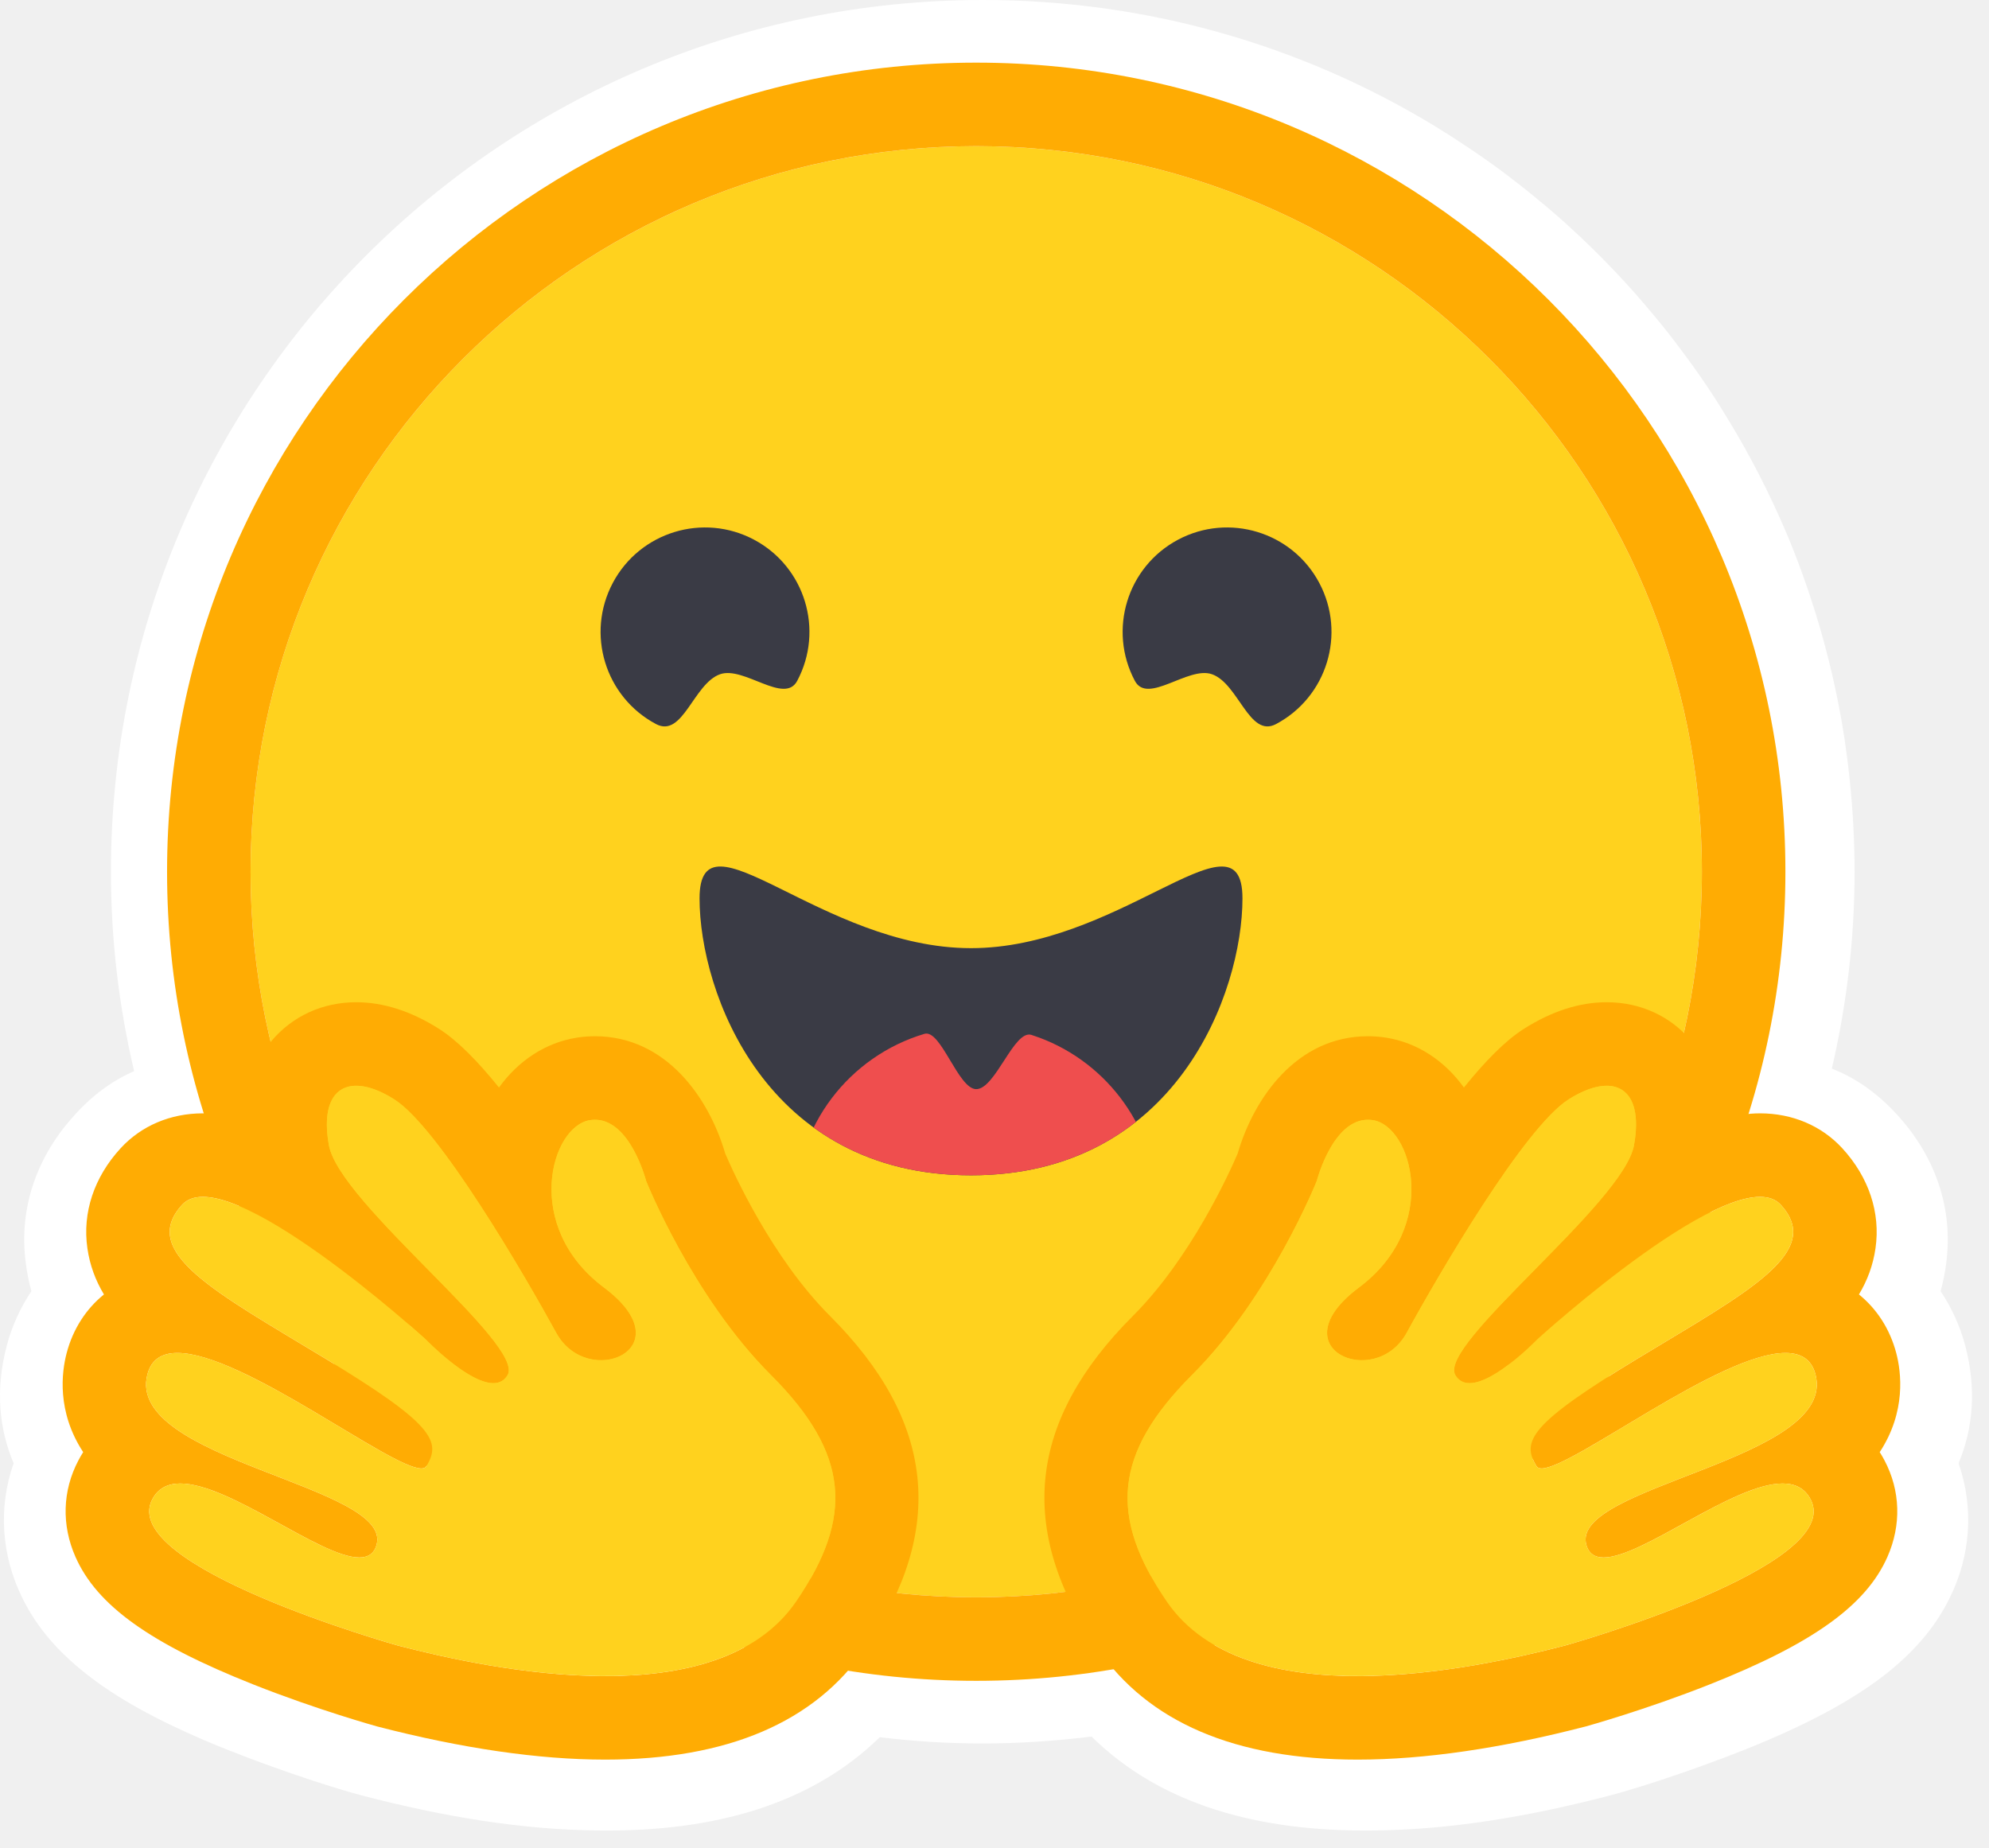
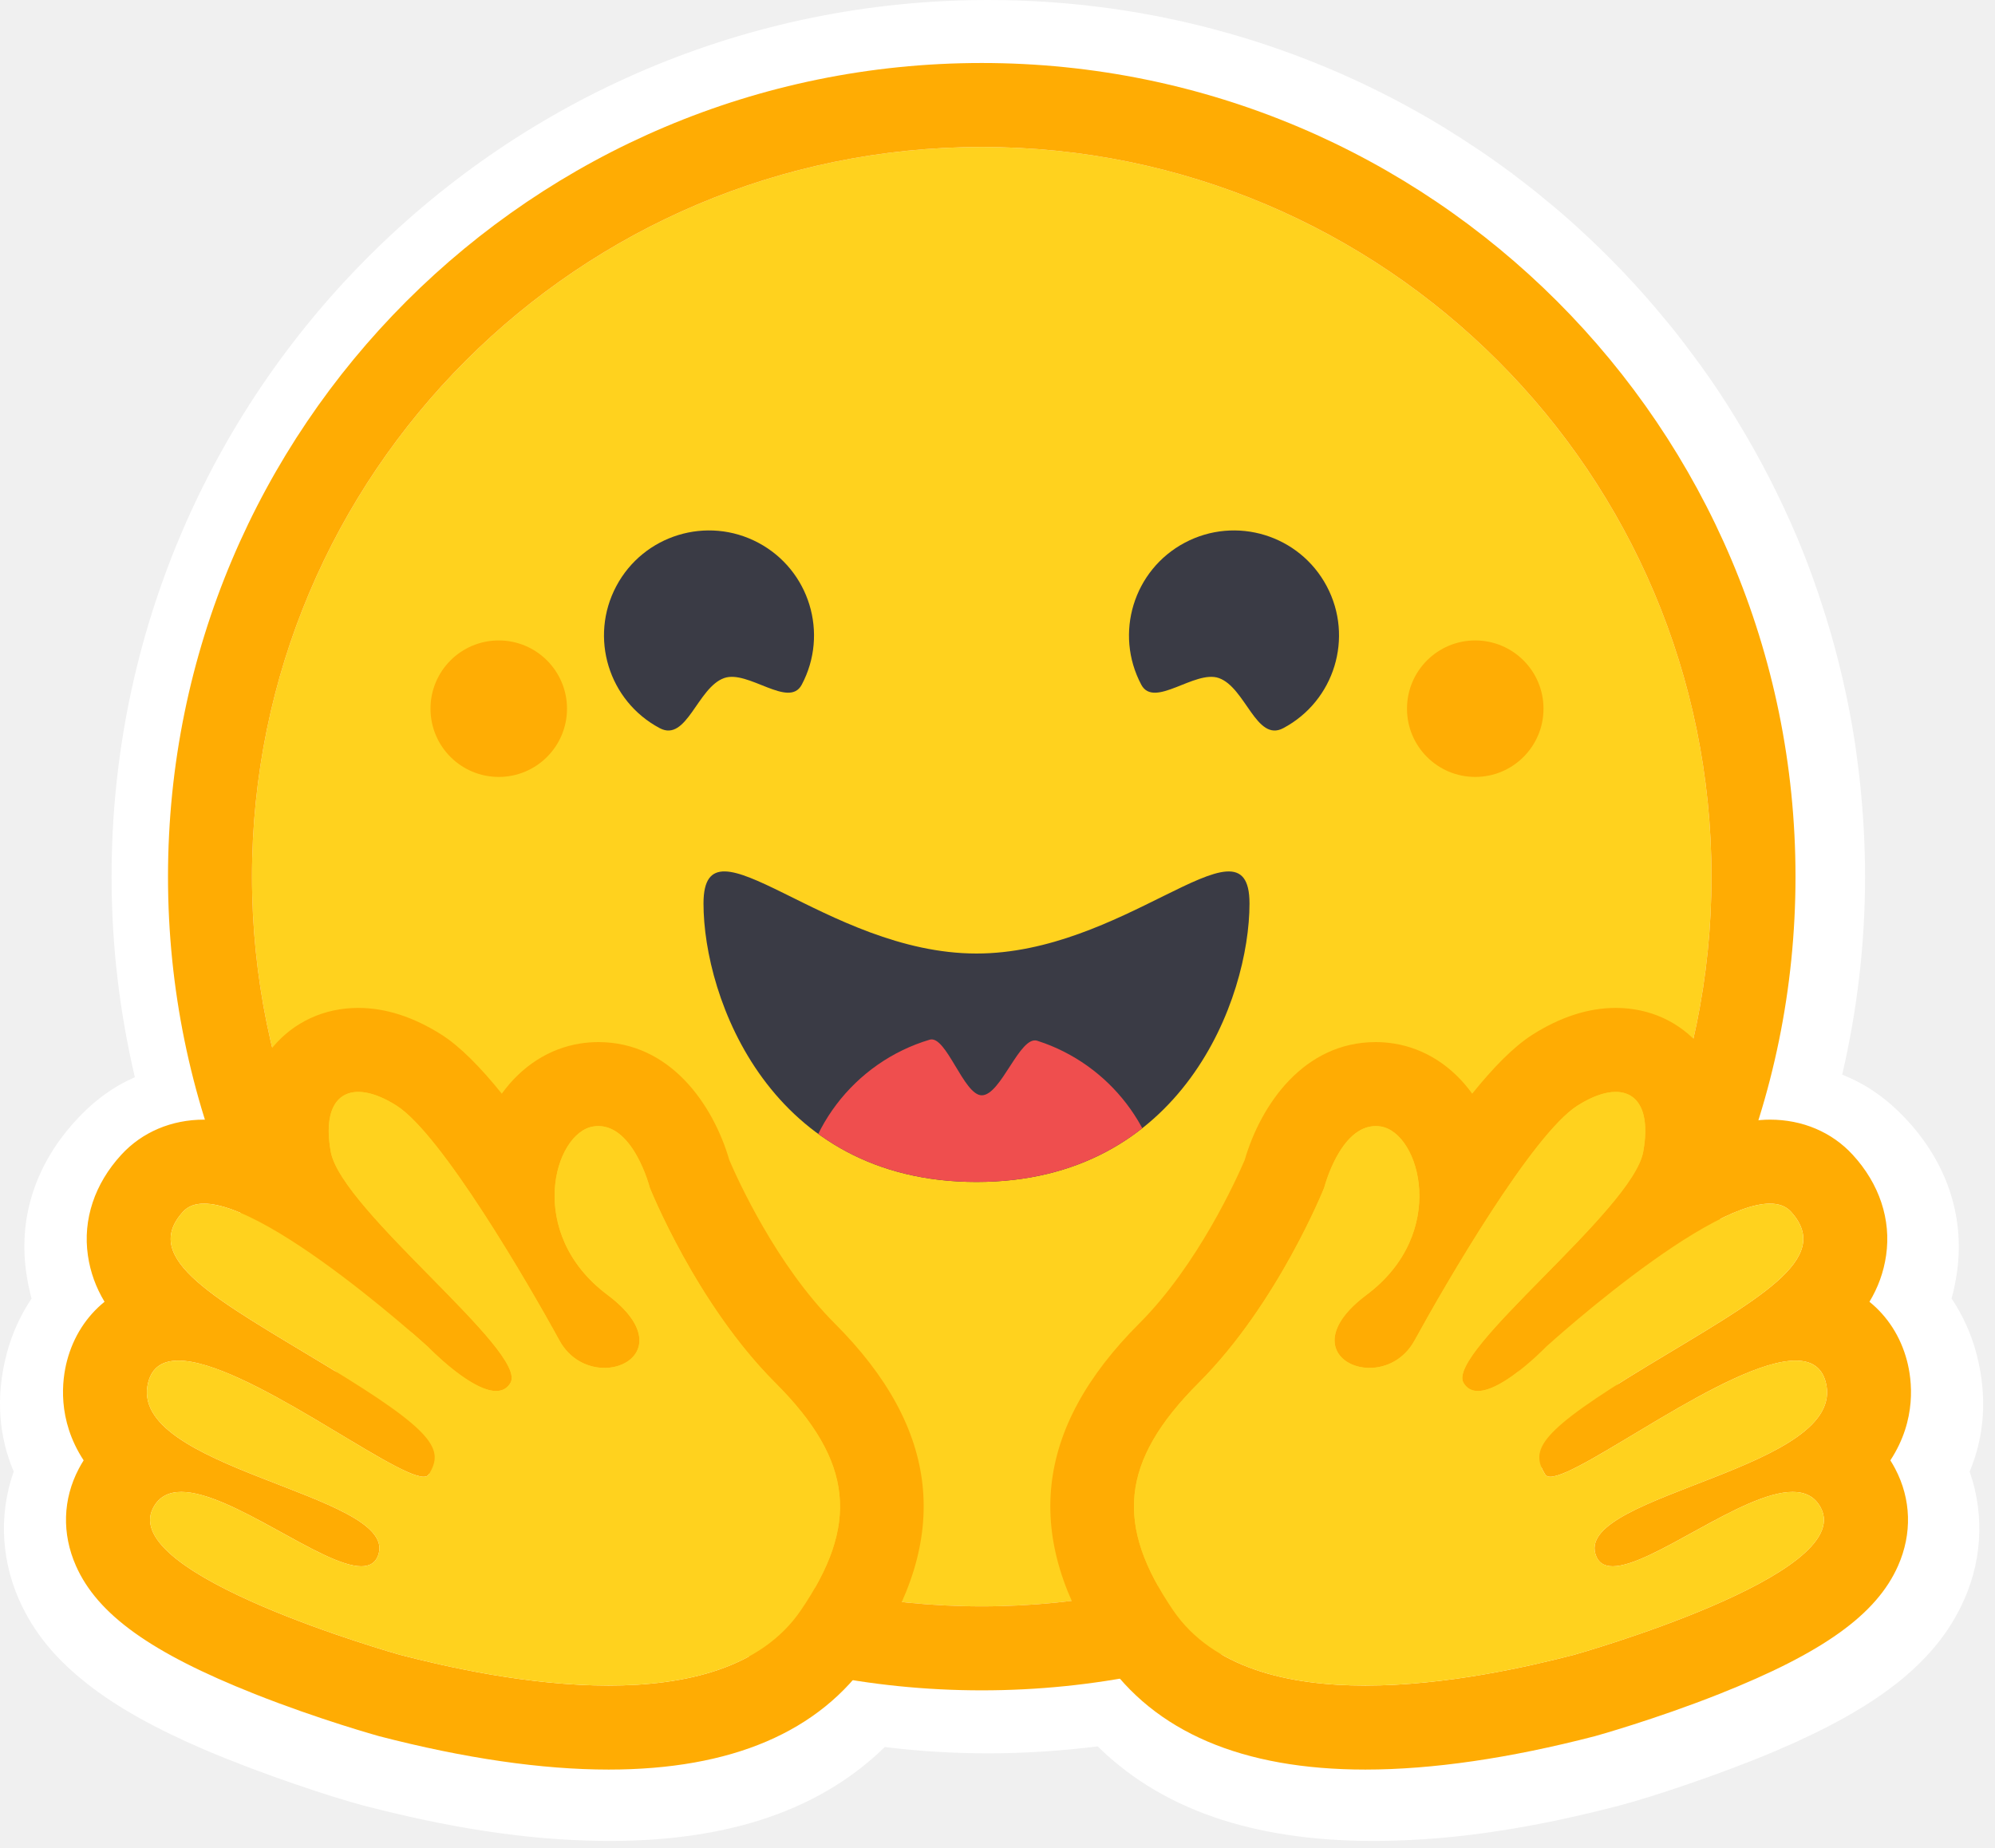
- <svg xmlns="http://www.w3.org/2000/svg" clip-rule="evenodd" fill-rule="evenodd" stroke-linejoin="round" stroke-miterlimit="2" viewBox="0 0 127 118">
-   <clipPath id="a">
-     <path clip-rule="nonzero" d="m62 75.052c13.105 0 17.333-11.684 17.333-17.684 0-3.118-2.096-2.136-5.453-.474-3.103 1.536-7.282 3.653-11.88 3.653-9.573 0-17.333-9.179-17.333-3.179s4.228 17.684 17.333 17.684z" />
-   </clipPath>
-   <path d="m125.057 93.44c1 2.88.76 5.947-.573 8.613-.96 1.947-2.333 3.454-4.013 4.8-2.027 1.6-4.547 2.96-7.587 4.267-3.627 1.547-8.053 3-10.08 3.533-5.187 1.347-10.173 2.2-15.227 2.24-7.226.067-13.453-1.64-17.88-6-2.293.28-4.613.44-6.946.44-2.214 0-4.4-.133-6.574-.4-4.44 4.334-10.64 6.027-17.84 5.96-5.053-.04-10.04-.893-15.24-2.24-2.013-.533-6.44-1.986-10.066-3.533-3.04-1.307-5.56-2.667-7.574-4.267-1.693-1.346-3.066-2.853-4.026-4.8-1.32-2.666-1.574-5.733-.56-8.613-.934-2.2-1.174-4.72-.44-7.507.333-1.266.88-2.44 1.573-3.48-.147-.546-.267-1.106-.347-1.72-.506-3.653.76-6.986 3.147-9.573 1.173-1.293 2.44-2.187 3.76-2.76-.973-4.133-1.48-8.387-1.48-12.733 0-30.747 24.92-55.667 55.667-55.667 10.56 0 20.44 2.933 28.866 8.053 1.52.934 3.014 1.934 4.44 3 .707.534 1.414 1.08 2.094 1.654.693.56 1.373 1.146 2.026 1.746 1.974 1.8 3.827 3.734 5.52 5.8.574.68 1.12 1.387 1.654 2.107 1.08 1.427 2.08 2.907 3 4.44 1.4 2.293 2.626 4.693 3.693 7.187.707 1.666 1.32 3.373 1.867 5.12.813 2.613 1.44 5.306 1.866 8.08.134.92.254 1.853.347 2.786.187 1.867.293 3.76.293 5.694 0 4.293-.506 8.506-1.453 12.573 1.467.573 2.853 1.507 4.147 2.92 2.386 2.587 3.653 5.933 3.146 9.587-.08.6-.2 1.16-.346 1.706.693 1.04 1.24 2.214 1.573 3.48.733 2.787.493 5.307-.427 7.507" fill="#fff" fill-rule="nonzero" />
-   <circle cx="62.333" cy="55.667" fill="#ffd21e" r="46.333" />
-   <g fill-rule="nonzero">
-     <path d="m108.667 55.667c0-25.59-20.744-46.334-46.334-46.334-25.589 0-46.333 20.744-46.333 46.334 0 25.589 20.744 46.333 46.333 46.333 25.59 0 46.334-20.744 46.334-46.333zm-98 0c0-28.535 23.132-51.667 51.666-51.667 28.535 0 51.667 23.132 51.667 51.667 0 28.534-23.132 51.666-51.667 51.666-28.534 0-51.666-23.132-51.666-51.666z" fill="#ffac03" />
-     <path d="m77.387 43.055c1.7.6 2.376 4.093 4.092 3.181 3.251-1.729 4.485-5.765 2.757-9.016-1.729-3.251-5.765-4.485-9.016-2.757-3.251 1.729-4.485 5.765-2.757 9.016.816 1.535 3.406-.96 4.924-.424z" fill="#3a3b45" />
-     <path d="m45.978 43.055c-1.699.6-2.375 4.093-4.092 3.181-3.251-1.729-4.485-5.765-2.756-9.016 1.728-3.251 5.765-4.485 9.016-2.757 3.251 1.729 4.485 5.765 2.756 9.016-.815 1.535-3.405-.96-4.924-.424z" fill="#3a3b45" />
-     <path d="m62 75.052c13.105 0 17.333-11.684 17.333-17.684 0-3.118-2.096-2.136-5.453-.474-3.103 1.536-7.282 3.653-11.88 3.653-9.573 0-17.333-9.179-17.333-3.179s4.228 17.684 17.333 17.684z" fill="#3a3b45" />
+ <svg xmlns="http://www.w3.org/2000/svg" xmlns:xlink="http://www.w3.org/1999/xlink" width="95px" height="88px" viewBox="0 0 95 88" version="1.1">
+   <defs>
+     <path d="M13,14.789 C22.828,14.789 26,6.026 26,1.526 C26,-0.812 24.428,-0.076 21.91,1.17 C19.583,2.322 16.448,3.91 13,3.91 C5.82,3.91 0,-2.974 0,1.526 C0,6.026 3.172,14.789 13,14.789 Z" id="path-1" />
+   </defs>
+   <g id="Page-1" stroke="none" stroke-width="1" fill="none" fill-rule="evenodd">
+     <g id="icon_desktop">
+       <g id="icon">
+         <g id="icon_desktop">
+           <g id="Group-2">
+             <g id="Group">
+               <path d="M93.793,70.08 C94.543,72.24 94.363,74.54 93.363,76.54 C92.643,78 91.613,79.13 90.353,80.14 C88.833,81.34 86.943,82.36 84.663,83.34 C81.943,84.5 78.623,85.59 77.103,85.99 C73.213,87 69.473,87.64 65.683,87.67 C60.263,87.72 55.593,86.44 52.273,83.17 C50.553,83.38 48.813,83.5 47.063,83.5 C45.403,83.5 43.763,83.4 42.133,83.2 C38.803,86.45 34.153,87.72 28.753,87.67 C24.963,87.64 21.223,87 17.323,85.99 C15.813,85.59 12.493,84.5 9.773,83.34 C7.493,82.36 5.603,81.34 4.093,80.14 C2.823,79.13 1.793,78 1.073,76.54 C0.083,74.54 -0.107,72.24 0.653,70.08 C-0.047,68.43 -0.227,66.54 0.323,64.45 C0.573,63.5 0.983,62.62 1.503,61.84 C1.393,61.43 1.303,61.01 1.243,60.55 C0.863,57.81 1.813,55.31 3.603,53.37 C4.483,52.4 5.433,51.73 6.423,51.3 C5.693,48.2 5.313,45.01 5.313,41.75 C5.313,18.69 24.003,0 47.063,0 C54.983,0 62.393,2.2 68.713,6.04 C69.853,6.74 70.973,7.49 72.043,8.29 C72.573,8.69 73.103,9.1 73.613,9.53 C74.133,9.95 74.643,10.39 75.133,10.84 C76.613,12.19 78.003,13.64 79.273,15.19 C79.703,15.7 80.113,16.23 80.513,16.77 C81.323,17.84 82.073,18.95 82.763,20.1 C83.813,21.82 84.733,23.62 85.533,25.49 C86.063,26.74 86.523,28.02 86.933,29.33 C87.543,31.29 88.013,33.31 88.333,35.39 C88.433,36.08 88.523,36.78 88.593,37.48 C88.733,38.88 88.813,40.3 88.813,41.75 C88.813,44.97 88.433,48.13 87.723,51.18 C88.823,51.61 89.863,52.31 90.833,53.37 C92.623,55.31 93.573,57.82 93.193,60.56 C93.133,61.01 93.043,61.43 92.933,61.84 C93.453,62.62 93.863,63.5 94.113,64.45 C94.663,66.54 94.483,68.43 93.793,70.08" id="Fill-1" fill="#FFFFFF" fill-rule="nonzero" />
+               <circle id="Oval" fill="#FFD21E" fill-rule="nonzero" cx="46.75" cy="41.75" r="34.75" />
+               <path d="M81.5,41.75 C81.5,22.558 65.942,7 46.75,7 C27.558,7 12,22.558 12,41.75 C12,60.942 27.558,76.5 46.75,76.5 C65.942,76.5 81.5,60.942 81.5,41.75 Z M8,41.75 C8,20.349 25.349,3 46.75,3 C68.151,3 85.5,20.349 85.5,41.75 C85.5,63.151 68.151,80.5 46.75,80.5 C25.349,80.5 8,63.151 8,41.75 Z" id="Oval" fill="#FFAC03" fill-rule="nonzero" />
+               <path d="M57.172,31.715 C58.086,32.711 57.304,35.262 58.762,35.262 C61.524,35.262 63.762,33.024 63.762,30.262 C63.762,27.501 61.524,25.262 58.762,25.262 C56.001,25.262 53.762,27.501 53.762,30.262 C53.762,31.565 56.355,30.825 57.172,31.715 Z" id="Oval-2" fill="#3A3B45" fill-rule="nonzero" transform="translate(58.7621, 30.2621) rotate(-28) translate(-58.7621, -30.2621) " />
+               <path d="M32.172,31.715 C33.086,32.711 32.304,35.262 33.762,35.262 C36.524,35.262 38.762,33.024 38.762,30.262 C38.762,27.501 36.524,25.262 33.762,25.262 C31.001,25.262 28.762,27.501 28.762,30.262 C28.762,31.565 31.355,30.825 32.172,31.715 Z" id="Oval-2" fill="#3A3B45" fill-rule="nonzero" transform="translate(33.7621, 30.2621) scale(-1, 1) rotate(-28) translate(-33.7621, -30.2621) " />
+               <g id="Oval-4" transform="translate(33.5, 41.5)">
+                 <g id="Mask" fill-rule="nonzero" fill="#3A3B45">
+                   <path d="M13,14.789 C22.828,14.789 26,6.026 26,1.526 C26,-0.812 24.428,-0.076 21.91,1.17 C19.583,2.322 16.448,3.91 13,3.91 C5.82,3.91 0,-2.974 0,1.526 C0,6.026 3.172,14.789 13,14.789 Z" id="path-1" />
+                 </g>
+                 <g id="Clipped">
+                   <mask id="mask-2" fill="white">
+                     <use xlink:href="#path-1" />
+                   </mask>
+                   <g id="path-1" />
+                   <path d="M13.25,25 C18.04,25 21.923,21.117 21.923,16.327 C21.923,12.596 19.567,9.416 16.262,8.191 C16.14,8.146 16.018,8.104 15.893,8.064 C15.06,7.798 14.172,10.662 13.25,10.662 C12.389,10.662 11.557,7.78 10.771,8.013 C7.189,9.08 4.577,12.398 4.577,16.327 C4.577,21.117 8.46,25 13.25,25 Z" id="Shape" fill="#EF4E4E" fill-rule="nonzero" mask="url(#mask-2)" />
+                 </g>
+               </g>
+               <circle id="Oval-3" fill="#FFD21E" fill-rule="nonzero" style="mix-blend-mode: multiply;" cx="70.25" cy="33.75" r="3.25" />
+               <circle id="Oval-3" fill="#FFD21E" fill-rule="nonzero" style="mix-blend-mode: multiply;" cx="23.75" cy="33.75" r="3.25" />
+             </g>
+           </g>
+         </g>
+         <g id="Group-4" transform="translate(3, 48)" fill-rule="nonzero">
+           <path d="M14.062,0 L14.062,0 C12.443,0 10.996,0.665 9.987,1.871 C9.363,2.618 8.711,3.822 8.658,5.625 C7.979,5.43 7.326,5.321 6.716,5.321 C5.166,5.321 3.766,5.915 2.776,6.994 C1.504,8.379 0.939,10.081 1.185,11.784 C1.302,12.595 1.573,13.322 1.978,13.995 C1.124,14.686 0.495,15.648 0.191,16.805 C-0.047,17.712 -0.291,19.601 0.983,21.547 C0.902,21.674 0.826,21.806 0.755,21.941 C-0.011,23.395 -0.06,25.038 0.616,26.568 C1.641,28.887 4.188,30.714 9.134,32.675 C12.211,33.895 15.026,34.675 15.051,34.682 C19.119,35.737 22.798,36.273 25.983,36.273 C31.837,36.273 36.028,34.48 38.44,30.944 C42.322,25.25 41.767,20.042 36.744,15.022 C33.964,12.244 32.116,8.148 31.731,7.249 C30.955,4.587 28.903,1.628 25.492,1.628 L25.491,1.628 C25.204,1.628 24.914,1.651 24.628,1.696 C23.134,1.931 21.828,2.791 20.895,4.085 C19.888,2.833 18.91,1.837 18.025,1.275 C16.691,0.429 15.358,0 14.062,0 M14.062,4 C14.572,4 15.195,4.217 15.882,4.653 C18.015,6.006 22.131,13.081 23.638,15.833 C24.143,16.755 25.006,17.145 25.783,17.145 C27.325,17.145 28.529,15.612 25.924,13.664 C22.007,10.733 23.381,5.942 25.251,5.647 C25.333,5.634 25.414,5.628 25.492,5.628 C27.192,5.628 27.942,8.558 27.942,8.558 C27.942,8.558 30.14,14.078 33.916,17.851 C37.692,21.625 37.887,24.654 35.135,28.69 C33.258,31.442 29.665,32.273 25.983,32.273 C22.164,32.273 18.249,31.379 16.055,30.81 C15.947,30.782 2.604,27.013 4.294,23.805 C4.578,23.266 5.046,23.05 5.635,23.05 C8.015,23.05 12.344,26.592 14.205,26.592 C14.621,26.592 14.914,26.415 15.034,25.983 C15.827,23.138 2.977,21.942 4.06,17.821 C4.251,17.092 4.769,16.796 5.497,16.797 C8.642,16.797 15.698,22.328 17.177,22.328 C17.29,22.328 17.371,22.295 17.415,22.225 C18.156,21.029 17.75,20.194 12.527,17.033 C7.304,13.871 3.638,11.969 5.723,9.699 C5.963,9.437 6.303,9.321 6.716,9.321 C9.887,9.322 17.379,16.14 17.379,16.14 C17.379,16.14 19.401,18.243 20.624,18.243 C20.905,18.243 21.144,18.132 21.306,17.858 C22.173,16.396 13.253,9.636 12.75,6.847 C12.409,4.957 12.989,4 14.062,4" id="Fill-1" fill="#FFAC03" />
+           <path d="M35.135,28.69 C37.887,24.654 37.692,21.625 33.916,17.851 C30.14,14.078 27.942,8.558 27.942,8.558 C27.942,8.558 27.121,5.352 25.251,5.647 C23.381,5.942 22.008,10.733 25.925,13.664 C29.842,16.594 25.145,18.585 23.638,15.833 C22.131,13.081 18.016,6.006 15.882,4.653 C13.749,3.3 12.247,4.058 12.75,6.847 C13.253,9.636 22.174,16.396 21.306,17.859 C20.438,19.321 17.379,16.14 17.379,16.14 C17.379,16.14 7.807,7.429 5.723,9.699 C3.639,11.969 7.304,13.871 12.527,17.033 C17.751,20.194 18.156,21.029 17.415,22.225 C16.673,23.421 5.143,13.7 4.06,17.821 C2.978,21.942 15.827,23.138 15.034,25.983 C14.241,28.829 5.983,20.598 4.294,23.805 C2.604,27.013 15.947,30.782 16.055,30.81 C20.365,31.928 31.311,34.297 35.135,28.69" id="Fill-4" fill="#FFD21E" />
+         </g>
+         <g id="Group-4" transform="translate(70.5, 66.5) scale(-1, 1) translate(-70.5, -66.5) translate(50, 48)" fill-rule="nonzero">
+           <path d="M14.062,0 L14.062,0 C12.443,0 10.996,0.665 9.987,1.871 C9.363,2.618 8.711,3.822 8.658,5.625 C7.979,5.43 7.326,5.321 6.716,5.321 C5.166,5.321 3.766,5.915 2.776,6.994 C1.504,8.379 0.939,10.081 1.185,11.784 C1.302,12.595 1.573,13.322 1.978,13.995 C1.124,14.686 0.495,15.648 0.191,16.805 C-0.047,17.712 -0.291,19.601 0.983,21.547 C0.902,21.674 0.826,21.806 0.755,21.941 C-0.011,23.395 -0.06,25.038 0.616,26.568 C1.641,28.887 4.188,30.714 9.134,32.675 C12.211,33.895 15.026,34.675 15.051,34.682 C19.119,35.737 22.798,36.273 25.983,36.273 C31.837,36.273 36.028,34.48 38.44,30.944 C42.322,25.25 41.767,20.042 36.744,15.022 C33.964,12.244 32.116,8.148 31.731,7.249 C30.955,4.587 28.903,1.628 25.492,1.628 L25.491,1.628 C25.204,1.628 24.914,1.651 24.628,1.696 C23.134,1.931 21.828,2.791 20.895,4.085 C19.888,2.833 18.91,1.837 18.025,1.275 C16.691,0.429 15.358,0 14.062,0 M14.062,4 C14.572,4 15.195,4.217 15.882,4.653 C18.015,6.006 22.131,13.081 23.638,15.833 C24.143,16.755 25.006,17.145 25.783,17.145 C27.325,17.145 28.529,15.612 25.924,13.664 C22.007,10.733 23.381,5.942 25.251,5.647 C25.333,5.634 25.414,5.628 25.492,5.628 C27.192,5.628 27.942,8.558 27.942,8.558 C27.942,8.558 30.14,14.078 33.916,17.851 C37.692,21.625 37.887,24.654 35.135,28.69 C33.258,31.442 29.665,32.273 25.983,32.273 C22.164,32.273 18.249,31.379 16.055,30.81 C15.947,30.782 2.604,27.013 4.294,23.805 C4.578,23.266 5.046,23.05 5.635,23.05 C8.015,23.05 12.344,26.592 14.205,26.592 C14.621,26.592 14.914,26.415 15.034,25.983 C15.827,23.138 2.977,21.942 4.06,17.821 C4.251,17.092 4.769,16.796 5.497,16.797 C8.642,16.797 15.698,22.328 17.177,22.328 C17.29,22.328 17.371,22.295 17.415,22.225 C18.156,21.029 17.75,20.194 12.527,17.033 C7.304,13.871 3.638,11.969 5.723,9.699 C5.963,9.437 6.303,9.321 6.716,9.321 C9.887,9.322 17.379,16.14 17.379,16.14 C17.379,16.14 19.401,18.243 20.624,18.243 C20.905,18.243 21.144,18.132 21.306,17.858 C22.173,16.396 13.253,9.636 12.75,6.847 C12.409,4.957 12.989,4 14.062,4" id="Fill-1" fill="#FFAC03" />
+           <path d="M35.135,28.69 C37.887,24.654 37.692,21.625 33.916,17.851 C30.14,14.078 27.942,8.558 27.942,8.558 C27.942,8.558 27.121,5.352 25.251,5.647 C23.381,5.942 22.008,10.733 25.925,13.664 C29.842,16.594 25.145,18.585 23.638,15.833 C22.131,13.081 18.016,6.006 15.882,4.653 C13.749,3.3 12.247,4.058 12.75,6.847 C13.253,9.636 22.174,16.396 21.306,17.859 C20.438,19.321 17.379,16.14 17.379,16.14 C17.379,16.14 7.807,7.429 5.723,9.699 C3.639,11.969 7.304,13.871 12.527,17.033 C17.751,20.194 18.156,21.029 17.415,22.225 C16.673,23.421 5.143,13.7 4.06,17.821 C2.978,21.942 15.827,23.138 15.034,25.983 C14.241,28.829 5.983,20.598 4.294,23.805 C2.604,27.013 15.947,30.782 16.055,30.81 C20.365,31.928 31.311,34.297 35.135,28.69" id="Fill-4" fill="#FFD21E" />
+         </g>
+       </g>
+     </g>
  </g>
-   <g clip-path="url(#a)">
-     <path d="m62.333 88.667c6.387 0 11.564-5.178 11.564-11.564 0-4.975-3.141-9.216-7.548-10.848-.162-.06-.326-.116-.491-.169-1.111-.355-2.296 3.464-3.525 3.464-1.148 0-2.257-3.844-3.305-3.532-4.776 1.422-8.259 5.847-8.259 11.085 0 6.386 5.178 11.564 11.564 11.564z" fill="#ef4e4e" fill-rule="nonzero" />
-   </g>
-   <circle cx="93.667" cy="45" fill="#ffd21e" r="4.333" />
-   <circle cx="31.667" cy="45" fill="#ffd21e" r="4.333" />
-   <path d="m22.749 64c-2.158 0-4.088.887-5.433 2.495-.832.996-1.701 2.601-1.772 5.005-.905-.26-1.776-.405-2.589-.405-2.067 0-3.934.792-5.254 2.23-1.696 1.847-2.449 4.116-2.121 6.387.156 1.081.517 2.051 1.057 2.948-1.138.921-1.977 2.204-2.382 3.747-.318 1.209-.643 3.728 1.056 6.322-.108.17-.21.346-.304.526-1.022 1.938-1.087 4.129-.186 6.169 1.367 3.092 4.763 5.528 11.358 8.143 4.102 1.626 7.856 2.666 7.889 2.676 5.424 1.406 10.329 2.121 14.576 2.121 7.805 0 13.393-2.391 16.609-7.105 5.176-7.592 4.436-14.536-2.261-21.23-3.707-3.704-6.171-9.165-6.684-10.364-1.035-3.549-3.771-7.494-8.319-7.494h-.001c-.383 0-.769.03-1.151.09-1.992.314-3.733 1.46-4.977 3.186-1.343-1.67-2.647-2.998-3.827-3.747-1.778-1.128-3.556-1.7-5.284-1.7m0 5.333c.68 0 1.511.29 2.427.871 2.844 1.804 8.332 11.237 10.341 14.907.674 1.229 1.824 1.749 2.86 1.749 2.056 0 3.662-2.044.188-4.641-5.222-3.908-3.39-10.296-.897-10.69.109-.017.217-.025.321-.025 2.267 0 3.267 3.907 3.267 3.907s2.931 7.36 7.965 12.39c5.035 5.032 5.295 9.071 1.626 14.452-2.503 3.67-7.294 4.778-12.203 4.778-5.092 0-10.312-1.192-13.237-1.951-.144-.037-17.935-5.063-15.682-9.34.379-.719 1.003-1.007 1.788-1.007 3.174 0 8.946 4.723 11.427 4.723.555 0 .945-.236 1.105-.812 1.058-3.793-16.076-5.388-14.632-10.883.255-.972.946-1.366 1.916-1.365 4.194 0 13.602 7.375 15.574 7.375.15 0 .258-.044.317-.138.988-1.594.447-2.708-6.517-6.922-6.964-4.216-11.852-6.752-9.072-9.779.32-.349.773-.504 1.324-.504 4.228.001 14.217 9.092 14.217 9.092s2.696 2.804 4.327 2.804c.374 0 .693-.148.909-.513 1.156-1.95-10.737-10.963-11.408-14.682-.455-2.52.319-3.796 1.749-3.796" fill="#ffac03" fill-rule="nonzero" />
-   <path d="m50.846 102.253c3.67-5.381 3.41-9.42-1.625-14.452-5.035-5.03-7.965-12.39-7.965-12.39s-1.095-4.275-3.588-3.882c-2.494.394-4.324 6.782.898 10.69 5.223 3.906-1.04 6.561-3.049 2.892-2.009-3.67-7.496-13.103-10.341-14.907-2.844-1.804-4.847-.793-4.176 2.925.67 3.719 12.565 12.732 11.408 14.683-1.158 1.949-5.236-2.292-5.236-2.292s-12.763-11.615-15.542-8.588c-2.778 3.027 2.108 5.563 9.072 9.779 6.966 4.214 7.506 5.328 6.518 6.922-.99 1.595-16.363-11.366-17.807-5.872-1.443 5.495 15.689 7.09 14.632 10.883-1.057 3.795-12.068-7.18-14.32-2.904-2.253 4.277 15.537 9.303 15.681 9.34 5.747 1.491 20.342 4.649 25.44-2.827" fill="#ffd21e" fill-rule="nonzero" />
-   <path d="m102.584 64c2.159 0 4.088.887 5.433 2.495.832.996 1.702 2.601 1.772 5.005.906-.26 1.776-.405 2.59-.405 2.066 0 3.933.792 5.253 2.23 1.696 1.847 2.449 4.116 2.121 6.387-.156 1.081-.517 2.051-1.057 2.948 1.139.921 1.977 2.204 2.383 3.747.317 1.209.642 3.728-1.056 6.322.108.17.209.346.304.526 1.021 1.938 1.086 4.129.185 6.169-1.367 3.092-4.763 5.528-11.357 8.143-4.103 1.626-7.856 2.666-7.89 2.676-5.424 1.406-10.329 2.121-14.576 2.121-7.805 0-13.393-2.391-16.609-7.105-5.176-7.592-4.436-14.536 2.261-21.23 3.707-3.704 6.171-9.165 6.684-10.364 1.035-3.549 3.771-7.494 8.319-7.494h.001c.383 0 .77.03 1.151.09 1.992.314 3.733 1.46 4.977 3.186 1.343-1.67 2.647-2.998 3.827-3.747 1.779-1.128 3.556-1.7 5.284-1.7m0 5.333c-.68 0-1.511.29-2.427.871-2.844 1.804-8.332 11.237-10.341 14.907-.673 1.229-1.824 1.749-2.86 1.749-2.056 0-3.661-2.044-.188-4.641 5.223-3.908 3.391-10.296.897-10.69-.109-.017-.217-.025-.321-.025-2.267 0-3.267 3.907-3.267 3.907s-2.93 7.36-7.965 12.39c-5.035 5.032-5.295 9.071-1.625 14.452 2.502 3.67 7.293 4.778 12.202 4.778 5.092 0 10.312-1.192 13.238-1.951.144-.037 17.934-5.063 15.681-9.34-.379-.719-1.003-1.007-1.788-1.007-3.173 0-8.945 4.723-11.427 4.723-.554 0-.945-.236-1.105-.812-1.057-3.793 16.076-5.388 14.632-10.883-.255-.972-.945-1.366-1.916-1.365-4.193 0-13.601 7.375-15.573 7.375-.151 0-.259-.044-.318-.138-.988-1.594-.446-2.708 6.518-6.922 6.964-4.216 11.852-6.752 9.072-9.779-.32-.349-.774-.504-1.324-.504-4.228.001-14.218 9.092-14.218 9.092s-2.696 2.804-4.326 2.804c-.375 0-.694-.148-.91-.513-1.156-1.95 10.738-10.963 11.408-14.682.455-2.52-.318-3.796-1.749-3.796" fill="#ffac03" fill-rule="nonzero" />
-   <path d="m74.487 102.253c-3.669-5.381-3.409-9.42 1.625-14.452 5.035-5.03 7.966-12.39 7.966-12.39s1.094-4.275 3.588-3.882c2.493.394 4.324 6.782-.899 10.69-5.223 3.906 1.04 6.561 3.049 2.892 2.01-3.67 7.496-13.103 10.342-14.907 2.844-1.804 4.846-.793 4.176 2.925-.671 3.719-12.566 12.732-11.408 14.683 1.157 1.949 5.236-2.292 5.236-2.292s12.762-11.615 15.541-8.588-2.108 5.563-9.072 9.779c-6.965 4.214-7.505 5.328-6.517 6.922.989 1.595 16.362-11.366 17.806-5.872 1.443 5.495-15.689 7.09-14.632 10.883 1.058 3.795 12.068-7.18 14.32-2.904 2.254 4.277-15.537 9.303-15.681 9.34-5.747 1.491-20.341 4.649-25.44-2.827" fill="#ffd21e" fill-rule="nonzero" />
</svg>
